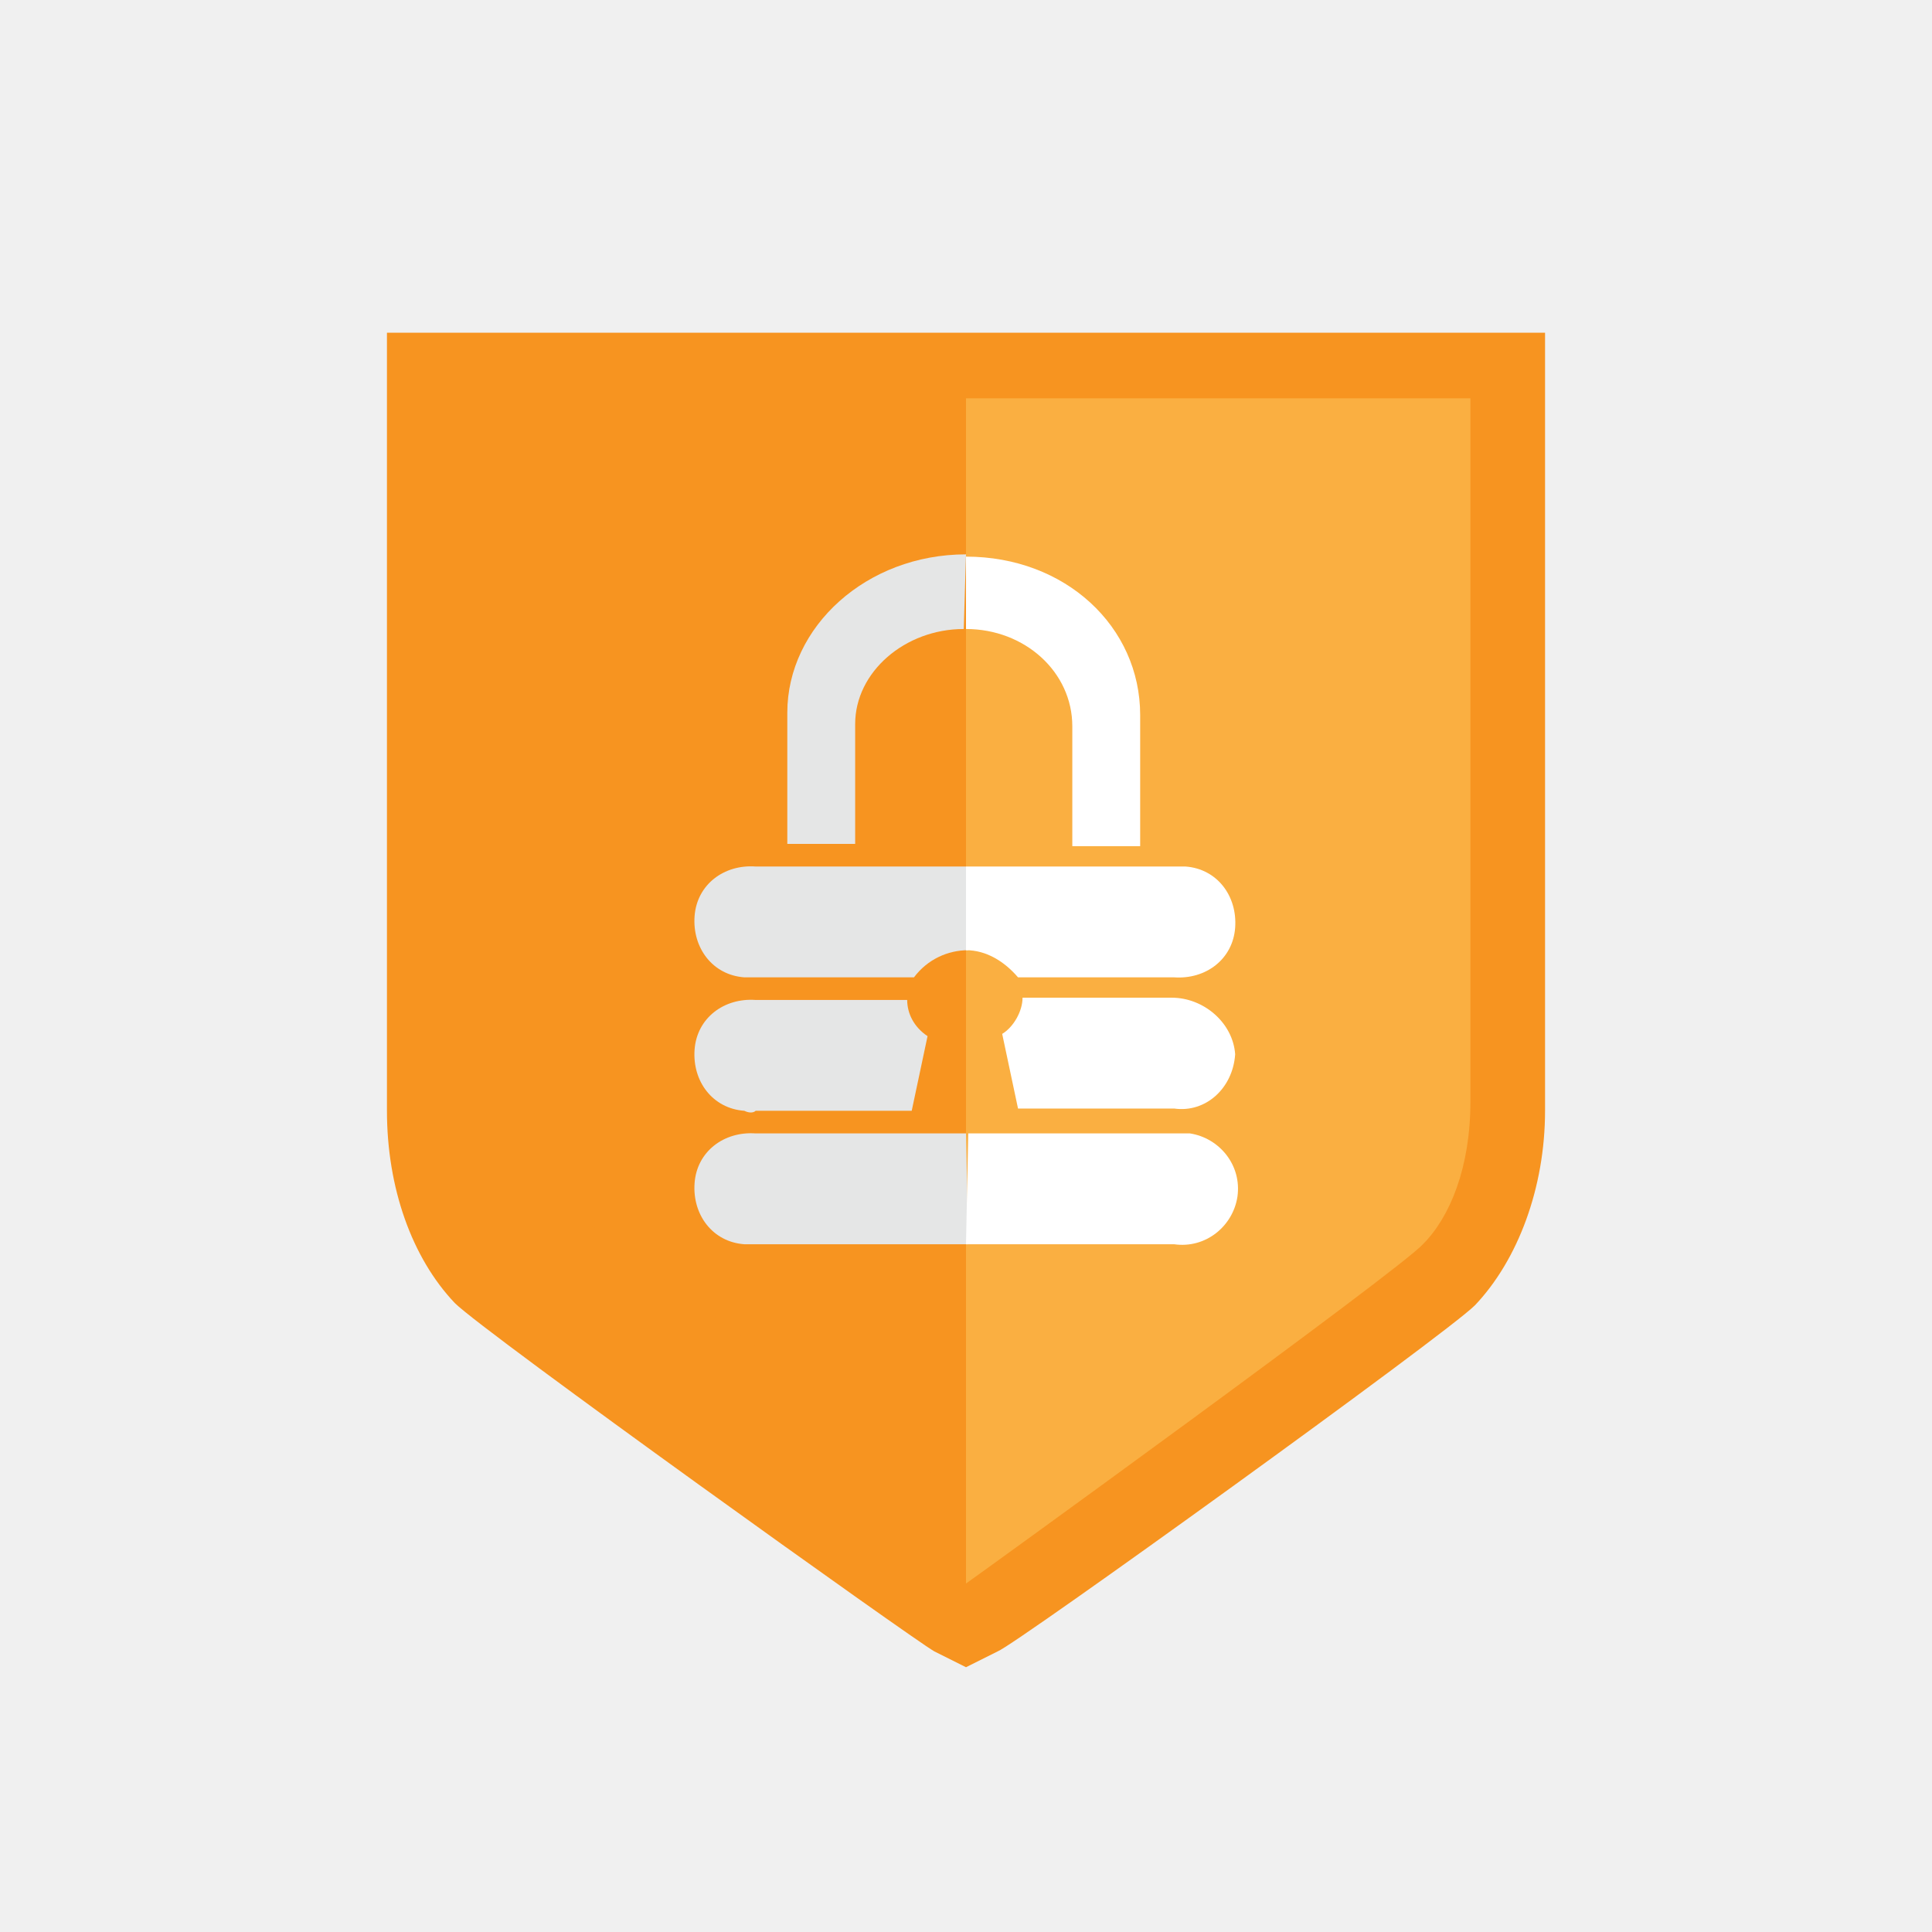
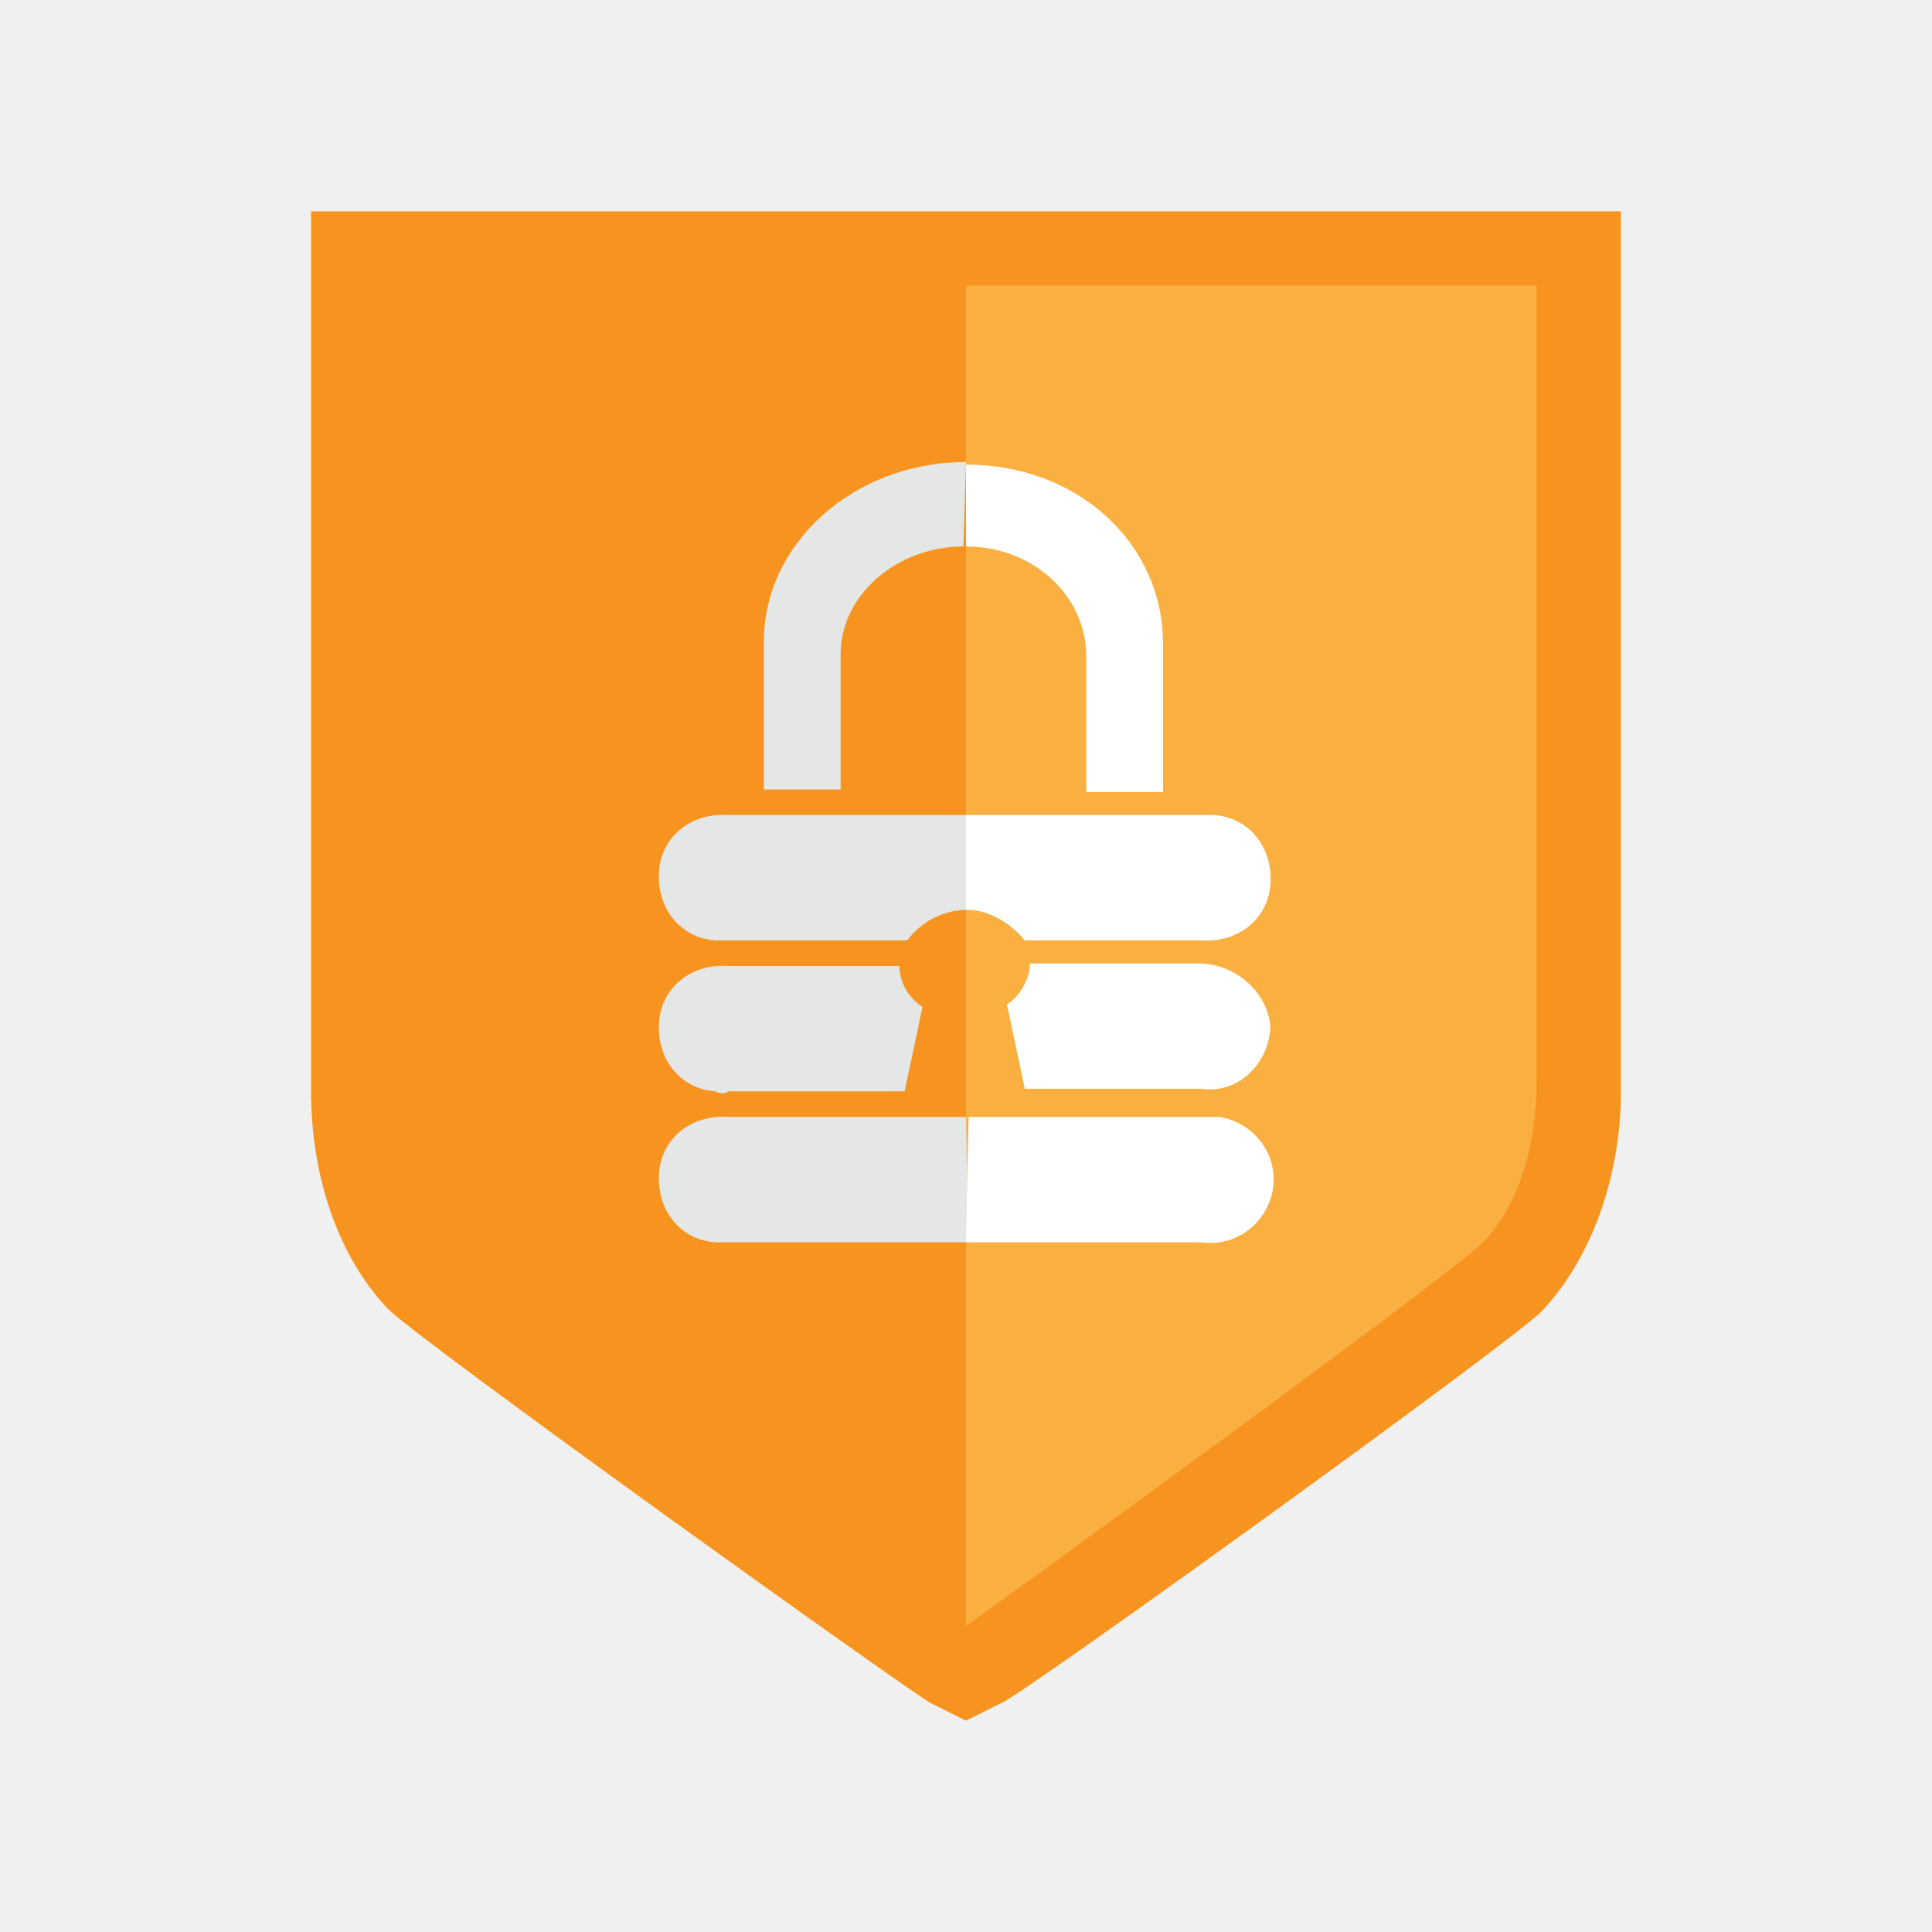
<svg xmlns="http://www.w3.org/2000/svg" width="100%" height="100%" viewBox="0 0 512 512" version="1.1" xml:space="preserve" style="fill-rule:evenodd;clip-rule:evenodd;stroke-linejoin:round;stroke-miterlimit:2;">
-   <g transform="matrix(5.99429,0,0,5.99429,-263.705,15.0379)">
+   <g transform="matrix(6.77963,0,0,6.77963,-331.794,-26.7105)">
    <path d="M64.3,15.4L64.3,46.6C64.3,49.4 65.3,51.6 66.4,52.9C67.6,54.1 86.4,67.5 86.6,67.6C86.9,67.5 105.7,54 106.8,52.9C108,51.7 108.9,49.5 108.9,46.6L108.9,15.4L64.3,15.4Z" style="fill:rgb(247,148,32);fill-rule:nonzero;" />
  </g>
-   <g transform="matrix(5.99429,0,0,5.99429,-263.705,15.0379)">
+   <g transform="matrix(6.77963,0,0,6.77963,-331.794,-26.7105)">
    <path d="M86.7,71.2L85.3,70.5C84.4,70 65.4,56.4 64.1,55.1C62.2,53.1 61.1,50 61.1,46.6L61.1,12.2L112.3,12.2L112.3,46.6C112.3,50 111.1,53.2 109.2,55.2C107.9,56.5 88.9,70.2 88.1,70.5L86.7,71.2ZM68.8,50.6C70.2,51.9 82.1,60.4 86.7,63.7C91.4,60.4 103.4,51.7 104.7,50.6C105.1,50.2 105.9,48.8 105.9,46.6L105.9,18.7L67.6,18.7L67.6,46.6C67.6,48.6 68.2,50 68.8,50.6Z" style="fill:rgb(247,148,32);fill-rule:nonzero;" />
  </g>
-   <g transform="matrix(5.99429,0,0,5.99429,-263.705,15.0379)">
+   <g transform="matrix(6.77963,0,0,6.77963,-331.794,-26.7105)">
    <path d="M86.7,15.1L86.7,67.5C87,67.3 105.8,53.7 106.9,52.5C108.1,51.3 109,49.1 109,46.2L109,15.1L86.7,15.1Z" style="fill:rgb(250,175,65);fill-rule:nonzero;" />
  </g>
-   <g transform="matrix(5.99429,0,0,5.99429,-263.705,15.0379)">
+   <g transform="matrix(6.77963,0,0,6.77963,-331.794,-26.7105)">
    <path d="M86.7,22C82.3,22 78.8,25.2 78.8,29L78.8,34.8L81.8,34.8L81.8,29.5C81.8,27.2 84,25.3 86.6,25.3M77.4,46.6L84.3,46.6L85,43.3C84.4,42.9 84.1,42.3 84.1,41.7L77.4,41.7C76,41.6 74.8,42.5 74.7,43.9C74.6,45.3 75.5,46.5 76.9,46.6C77.1,46.7 77.3,46.7 77.4,46.6ZM86.7,35.8L77.4,35.8C76,35.7 74.8,36.6 74.7,38C74.6,39.4 75.5,40.6 76.9,40.7L84.4,40.7C85,39.9 85.9,39.5 86.8,39.5M86.7,47.6L77.4,47.6C76,47.5 74.8,48.4 74.7,49.8C74.6,51.2 75.5,52.4 76.9,52.5L86.8,52.5" style="fill:rgb(229,230,230);fill-rule:nonzero;" />
  </g>
-   <g transform="matrix(5.99429,0,0,5.99429,-263.705,15.0379)">
+   <g transform="matrix(6.77963,0,0,6.77963,-331.794,-26.7105)">
    <path d="M86.7,25.3C89.3,25.3 91.4,27.2 91.4,29.6L91.4,34.9L94.4,34.9L94.4,29.1C94.4,25.2 91.1,22.1 86.7,22.1M98.6,44.1C98.5,42.7 97.2,41.6 95.8,41.6L89.2,41.6C89.2,42.2 88.8,42.9 88.3,43.2L89,46.5L95.9,46.5C97.3,46.7 98.5,45.6 98.6,44.1ZM86.7,39.5C87.6,39.5 88.4,40 89,40.7L95.9,40.7C97.3,40.8 98.5,39.9 98.6,38.5C98.7,37.1 97.8,35.9 96.4,35.8L86.7,35.8M86.7,52.5L95.9,52.5C97.3,52.7 98.5,51.7 98.7,50.4C98.9,49 97.9,47.8 96.6,47.6L86.8,47.6" style="fill:white;fill-rule:nonzero;" />
  </g>
</svg>
